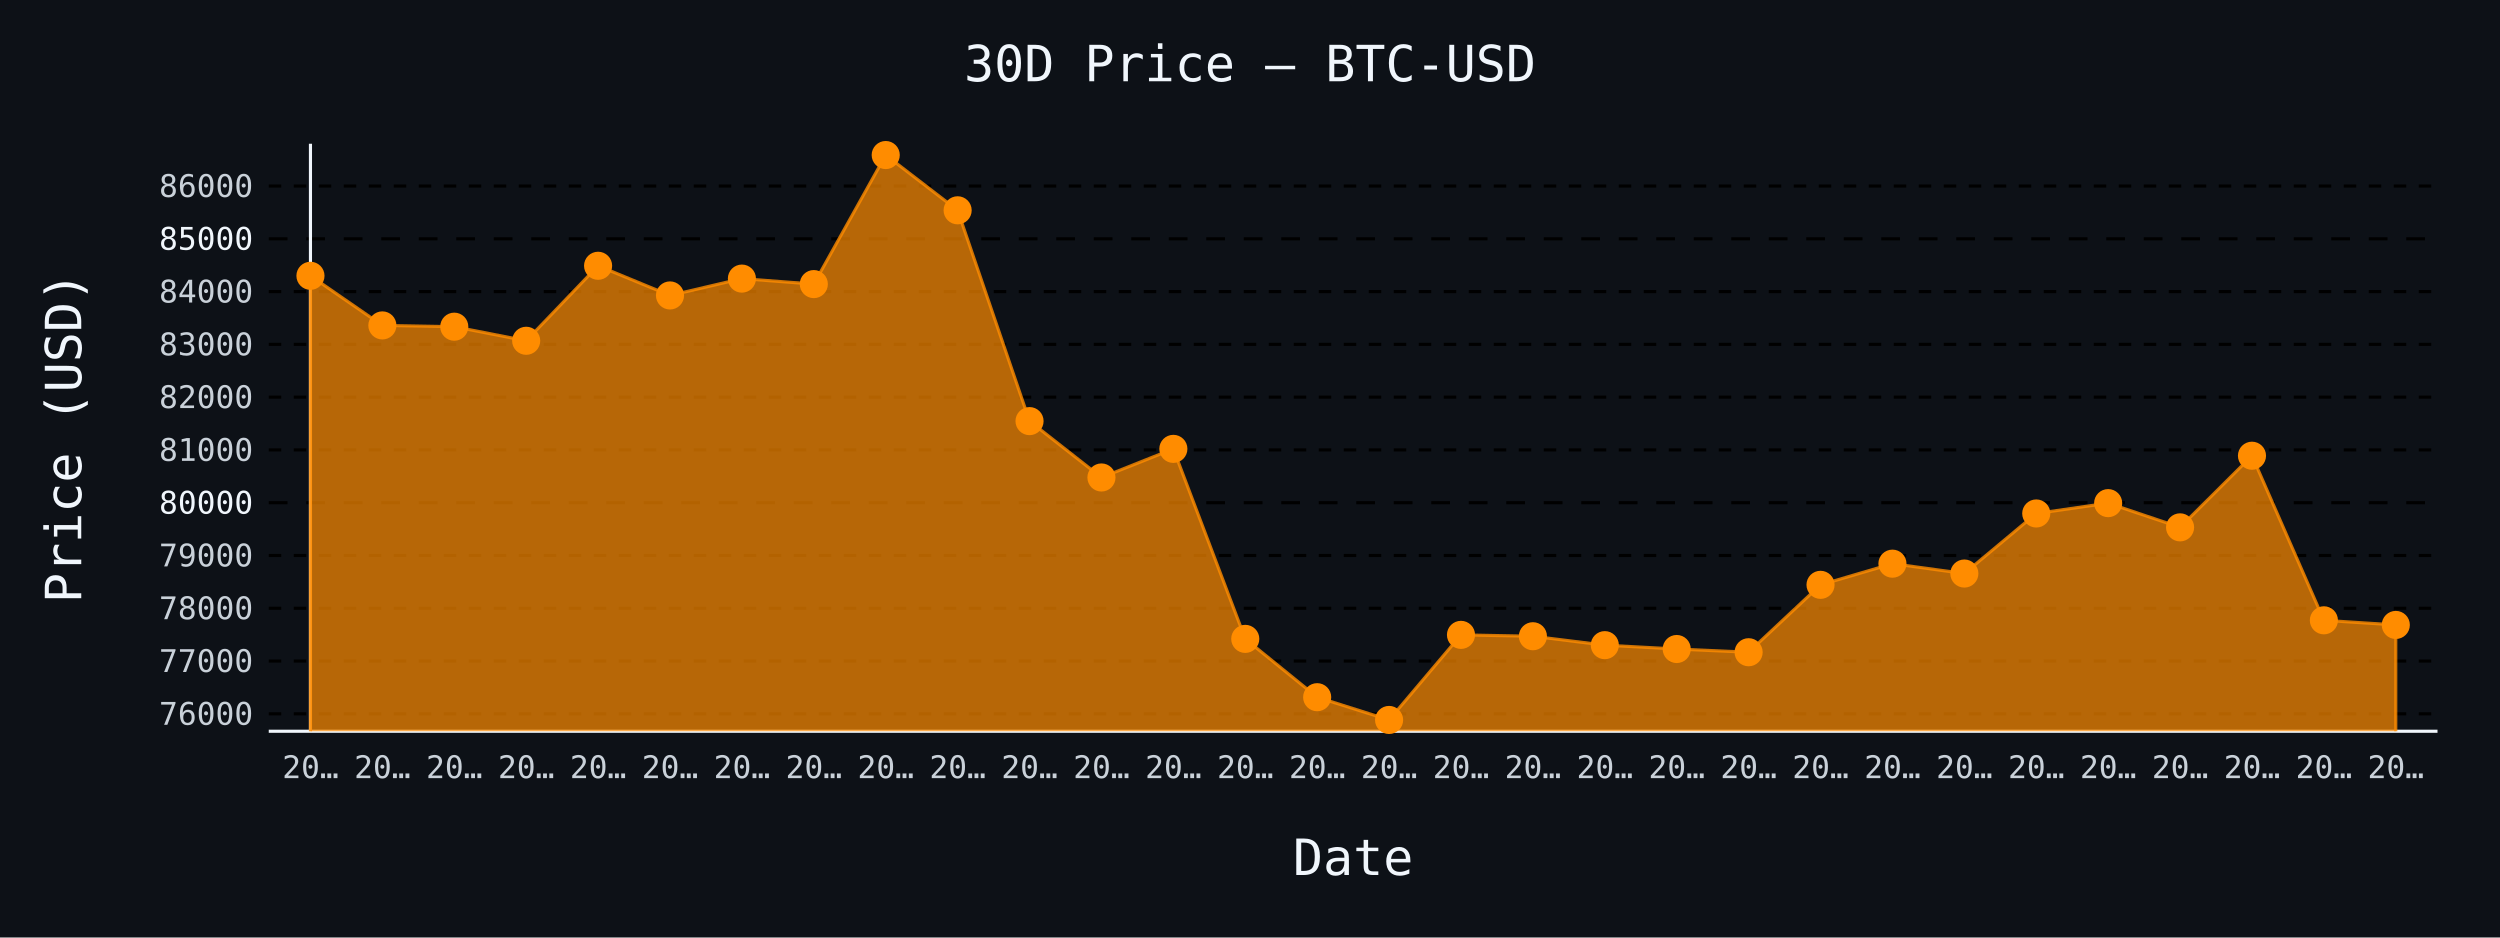
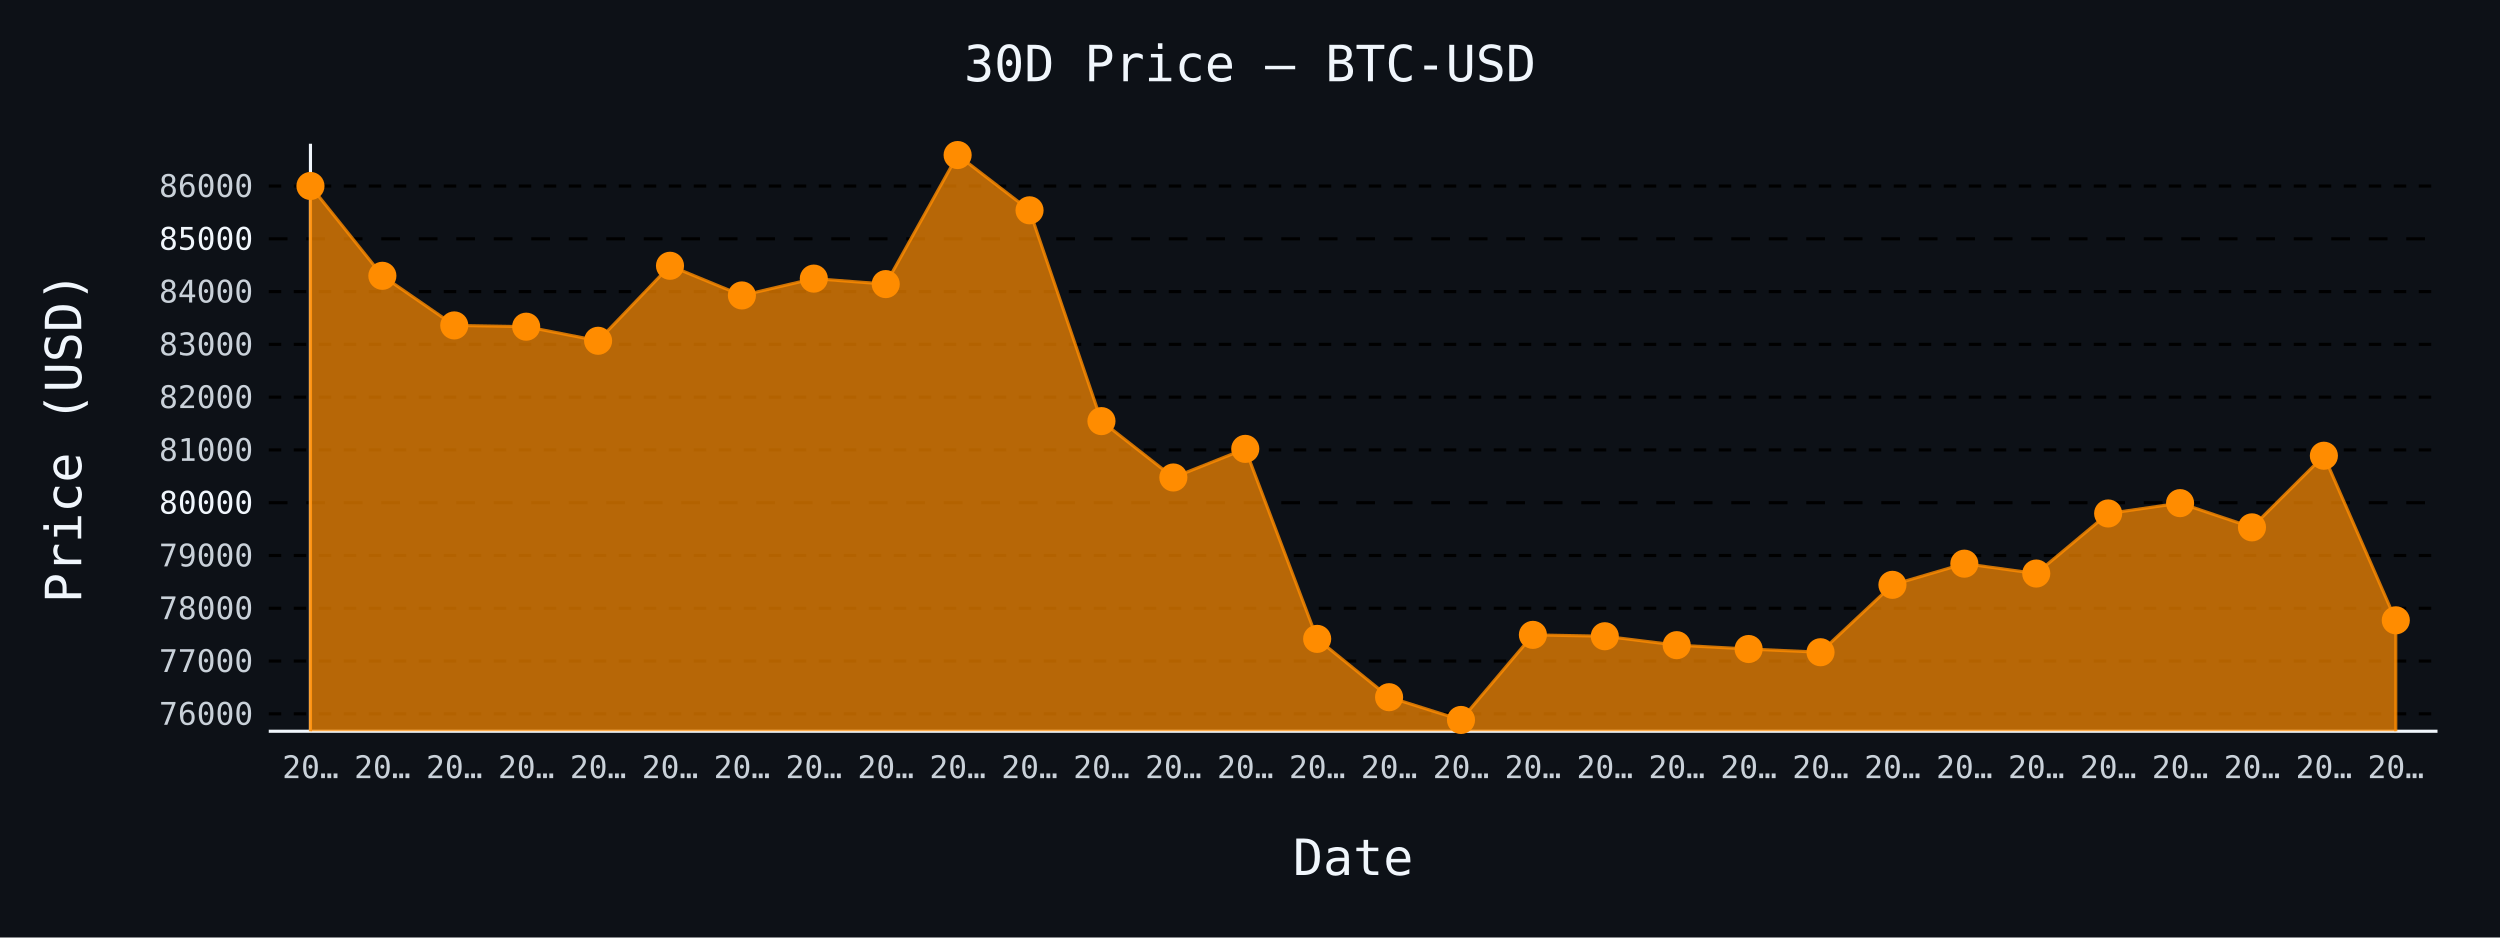
- <svg xmlns="http://www.w3.org/2000/svg" id="chart-ce1460ae-91b9-4f92-9557-21baf596080c" class="pygal-chart" viewBox="0 0 800 300">
+ <svg xmlns="http://www.w3.org/2000/svg" id="chart-2fe1a55f-26c8-42c4-84da-d072cdbf1775" class="pygal-chart" viewBox="0 0 800 300">
  <defs>
-     <style type="text/css">#chart-ce1460ae-91b9-4f92-9557-21baf596080c{-webkit-user-select:none;-webkit-font-smoothing:antialiased;font-family:monospace}#chart-ce1460ae-91b9-4f92-9557-21baf596080c .title{font-family:monospace;font-size:16px}#chart-ce1460ae-91b9-4f92-9557-21baf596080c .legends .legend text{font-family:monospace;font-size:14px}#chart-ce1460ae-91b9-4f92-9557-21baf596080c .axis text{font-family:monospace;font-size:10px}#chart-ce1460ae-91b9-4f92-9557-21baf596080c .axis text.major{font-family:monospace;font-size:10px}#chart-ce1460ae-91b9-4f92-9557-21baf596080c .text-overlay text.value{font-family:monospace;font-size:16px}#chart-ce1460ae-91b9-4f92-9557-21baf596080c .text-overlay text.label{font-family:monospace;font-size:10px}#chart-ce1460ae-91b9-4f92-9557-21baf596080c .tooltip{font-family:monospace;font-size:14px}#chart-ce1460ae-91b9-4f92-9557-21baf596080c text.no_data{font-family:monospace;font-size:64px}
- #chart-ce1460ae-91b9-4f92-9557-21baf596080c{background-color:#0d1117}#chart-ce1460ae-91b9-4f92-9557-21baf596080c path,#chart-ce1460ae-91b9-4f92-9557-21baf596080c line,#chart-ce1460ae-91b9-4f92-9557-21baf596080c rect,#chart-ce1460ae-91b9-4f92-9557-21baf596080c circle{-webkit-transition:150ms;-moz-transition:150ms;transition:150ms}#chart-ce1460ae-91b9-4f92-9557-21baf596080c .graph &gt; .background{fill:#0d1117}#chart-ce1460ae-91b9-4f92-9557-21baf596080c .plot &gt; .background{fill:#0d1117}#chart-ce1460ae-91b9-4f92-9557-21baf596080c .graph{fill:#c9d1d9}#chart-ce1460ae-91b9-4f92-9557-21baf596080c text.no_data{fill:#f0f6fc}#chart-ce1460ae-91b9-4f92-9557-21baf596080c .title{fill:#f0f6fc}#chart-ce1460ae-91b9-4f92-9557-21baf596080c .legends .legend text{fill:#c9d1d9}#chart-ce1460ae-91b9-4f92-9557-21baf596080c .legends .legend:hover text{fill:#f0f6fc}#chart-ce1460ae-91b9-4f92-9557-21baf596080c .axis .line{stroke:#f0f6fc}#chart-ce1460ae-91b9-4f92-9557-21baf596080c .axis .guide.line{stroke:#8b949e}#chart-ce1460ae-91b9-4f92-9557-21baf596080c .axis .major.line{stroke:#c9d1d9}#chart-ce1460ae-91b9-4f92-9557-21baf596080c .axis text.major{fill:#f0f6fc}#chart-ce1460ae-91b9-4f92-9557-21baf596080c .axis.y .guides:hover .guide.line,#chart-ce1460ae-91b9-4f92-9557-21baf596080c .line-graph .axis.x .guides:hover .guide.line,#chart-ce1460ae-91b9-4f92-9557-21baf596080c .stackedline-graph .axis.x .guides:hover .guide.line,#chart-ce1460ae-91b9-4f92-9557-21baf596080c .xy-graph .axis.x .guides:hover .guide.line{stroke:#f0f6fc}#chart-ce1460ae-91b9-4f92-9557-21baf596080c .axis .guides:hover text{fill:#f0f6fc}#chart-ce1460ae-91b9-4f92-9557-21baf596080c .reactive{fill-opacity:.7;stroke-opacity:.8;stroke-width:1}#chart-ce1460ae-91b9-4f92-9557-21baf596080c .ci{stroke:#c9d1d9}#chart-ce1460ae-91b9-4f92-9557-21baf596080c .reactive.active,#chart-ce1460ae-91b9-4f92-9557-21baf596080c .active .reactive{fill-opacity:.8;stroke-opacity:.9;stroke-width:4}#chart-ce1460ae-91b9-4f92-9557-21baf596080c .ci .reactive.active{stroke-width:1.5}#chart-ce1460ae-91b9-4f92-9557-21baf596080c .series text{fill:#f0f6fc}#chart-ce1460ae-91b9-4f92-9557-21baf596080c .tooltip rect{fill:#0d1117;stroke:#f0f6fc;-webkit-transition:opacity 150ms;-moz-transition:opacity 150ms;transition:opacity 150ms}#chart-ce1460ae-91b9-4f92-9557-21baf596080c .tooltip .label{fill:#c9d1d9}#chart-ce1460ae-91b9-4f92-9557-21baf596080c .tooltip .label{fill:#c9d1d9}#chart-ce1460ae-91b9-4f92-9557-21baf596080c .tooltip .legend{font-size:.8em;fill:#8b949e}#chart-ce1460ae-91b9-4f92-9557-21baf596080c .tooltip .x_label{font-size:.6em;fill:#f0f6fc}#chart-ce1460ae-91b9-4f92-9557-21baf596080c .tooltip .xlink{font-size:.5em;text-decoration:underline}#chart-ce1460ae-91b9-4f92-9557-21baf596080c .tooltip .value{font-size:1.5em}#chart-ce1460ae-91b9-4f92-9557-21baf596080c .bound{font-size:.5em}#chart-ce1460ae-91b9-4f92-9557-21baf596080c .max-value{font-size:.75em;fill:#8b949e}#chart-ce1460ae-91b9-4f92-9557-21baf596080c .map-element{fill:#0d1117;stroke:#8b949e !important}#chart-ce1460ae-91b9-4f92-9557-21baf596080c .map-element .reactive{fill-opacity:inherit;stroke-opacity:inherit}#chart-ce1460ae-91b9-4f92-9557-21baf596080c .color-0,#chart-ce1460ae-91b9-4f92-9557-21baf596080c .color-0 a:visited{stroke:#ff8c00;fill:#ff8c00}#chart-ce1460ae-91b9-4f92-9557-21baf596080c .text-overlay .color-0 text{fill:black}
- #chart-ce1460ae-91b9-4f92-9557-21baf596080c text.no_data{text-anchor:middle}#chart-ce1460ae-91b9-4f92-9557-21baf596080c .guide.line{fill:none}#chart-ce1460ae-91b9-4f92-9557-21baf596080c .centered{text-anchor:middle}#chart-ce1460ae-91b9-4f92-9557-21baf596080c .title{text-anchor:middle}#chart-ce1460ae-91b9-4f92-9557-21baf596080c .legends .legend text{fill-opacity:1}#chart-ce1460ae-91b9-4f92-9557-21baf596080c .axis.x text{text-anchor:middle}#chart-ce1460ae-91b9-4f92-9557-21baf596080c .axis.x:not(.web) text[transform]{text-anchor:start}#chart-ce1460ae-91b9-4f92-9557-21baf596080c .axis.x:not(.web) text[transform].backwards{text-anchor:end}#chart-ce1460ae-91b9-4f92-9557-21baf596080c .axis.y text{text-anchor:end}#chart-ce1460ae-91b9-4f92-9557-21baf596080c .axis.y text[transform].backwards{text-anchor:start}#chart-ce1460ae-91b9-4f92-9557-21baf596080c .axis.y2 text{text-anchor:start}#chart-ce1460ae-91b9-4f92-9557-21baf596080c .axis.y2 text[transform].backwards{text-anchor:end}#chart-ce1460ae-91b9-4f92-9557-21baf596080c .axis .guide.line{stroke-dasharray:4,4;stroke:black}#chart-ce1460ae-91b9-4f92-9557-21baf596080c .axis .major.guide.line{stroke-dasharray:6,6;stroke:black}#chart-ce1460ae-91b9-4f92-9557-21baf596080c .horizontal .axis.y .guide.line,#chart-ce1460ae-91b9-4f92-9557-21baf596080c .horizontal .axis.y2 .guide.line,#chart-ce1460ae-91b9-4f92-9557-21baf596080c .vertical .axis.x .guide.line{opacity:0}#chart-ce1460ae-91b9-4f92-9557-21baf596080c .horizontal .axis.always_show .guide.line,#chart-ce1460ae-91b9-4f92-9557-21baf596080c .vertical .axis.always_show .guide.line{opacity:1 !important}#chart-ce1460ae-91b9-4f92-9557-21baf596080c .axis.y .guides:hover .guide.line,#chart-ce1460ae-91b9-4f92-9557-21baf596080c .axis.y2 .guides:hover .guide.line,#chart-ce1460ae-91b9-4f92-9557-21baf596080c .axis.x .guides:hover .guide.line{opacity:1}#chart-ce1460ae-91b9-4f92-9557-21baf596080c .axis .guides:hover text{opacity:1}#chart-ce1460ae-91b9-4f92-9557-21baf596080c .nofill{fill:none}#chart-ce1460ae-91b9-4f92-9557-21baf596080c .subtle-fill{fill-opacity:.2}#chart-ce1460ae-91b9-4f92-9557-21baf596080c .dot{stroke-width:1px;fill-opacity:1;stroke-opacity:1}#chart-ce1460ae-91b9-4f92-9557-21baf596080c .dot.active{stroke-width:5px}#chart-ce1460ae-91b9-4f92-9557-21baf596080c .dot.negative{fill:transparent}#chart-ce1460ae-91b9-4f92-9557-21baf596080c text,#chart-ce1460ae-91b9-4f92-9557-21baf596080c tspan{stroke:none !important}#chart-ce1460ae-91b9-4f92-9557-21baf596080c .series text.active{opacity:1}#chart-ce1460ae-91b9-4f92-9557-21baf596080c .tooltip rect{fill-opacity:.95;stroke-width:.5}#chart-ce1460ae-91b9-4f92-9557-21baf596080c .tooltip text{fill-opacity:1}#chart-ce1460ae-91b9-4f92-9557-21baf596080c .showable{visibility:hidden}#chart-ce1460ae-91b9-4f92-9557-21baf596080c .showable.shown{visibility:visible}#chart-ce1460ae-91b9-4f92-9557-21baf596080c .gauge-background{fill:rgba(229,229,229,1);stroke:none}#chart-ce1460ae-91b9-4f92-9557-21baf596080c .bg-lines{stroke:#0d1117;stroke-width:2px}</style>
+     <style type="text/css">#chart-2fe1a55f-26c8-42c4-84da-d072cdbf1775{-webkit-user-select:none;-webkit-font-smoothing:antialiased;font-family:monospace}#chart-2fe1a55f-26c8-42c4-84da-d072cdbf1775 .title{font-family:monospace;font-size:16px}#chart-2fe1a55f-26c8-42c4-84da-d072cdbf1775 .legends .legend text{font-family:monospace;font-size:14px}#chart-2fe1a55f-26c8-42c4-84da-d072cdbf1775 .axis text{font-family:monospace;font-size:10px}#chart-2fe1a55f-26c8-42c4-84da-d072cdbf1775 .axis text.major{font-family:monospace;font-size:10px}#chart-2fe1a55f-26c8-42c4-84da-d072cdbf1775 .text-overlay text.value{font-family:monospace;font-size:16px}#chart-2fe1a55f-26c8-42c4-84da-d072cdbf1775 .text-overlay text.label{font-family:monospace;font-size:10px}#chart-2fe1a55f-26c8-42c4-84da-d072cdbf1775 .tooltip{font-family:monospace;font-size:14px}#chart-2fe1a55f-26c8-42c4-84da-d072cdbf1775 text.no_data{font-family:monospace;font-size:64px}
+ #chart-2fe1a55f-26c8-42c4-84da-d072cdbf1775{background-color:#0d1117}#chart-2fe1a55f-26c8-42c4-84da-d072cdbf1775 path,#chart-2fe1a55f-26c8-42c4-84da-d072cdbf1775 line,#chart-2fe1a55f-26c8-42c4-84da-d072cdbf1775 rect,#chart-2fe1a55f-26c8-42c4-84da-d072cdbf1775 circle{-webkit-transition:150ms;-moz-transition:150ms;transition:150ms}#chart-2fe1a55f-26c8-42c4-84da-d072cdbf1775 .graph &gt; .background{fill:#0d1117}#chart-2fe1a55f-26c8-42c4-84da-d072cdbf1775 .plot &gt; .background{fill:#0d1117}#chart-2fe1a55f-26c8-42c4-84da-d072cdbf1775 .graph{fill:#c9d1d9}#chart-2fe1a55f-26c8-42c4-84da-d072cdbf1775 text.no_data{fill:#f0f6fc}#chart-2fe1a55f-26c8-42c4-84da-d072cdbf1775 .title{fill:#f0f6fc}#chart-2fe1a55f-26c8-42c4-84da-d072cdbf1775 .legends .legend text{fill:#c9d1d9}#chart-2fe1a55f-26c8-42c4-84da-d072cdbf1775 .legends .legend:hover text{fill:#f0f6fc}#chart-2fe1a55f-26c8-42c4-84da-d072cdbf1775 .axis .line{stroke:#f0f6fc}#chart-2fe1a55f-26c8-42c4-84da-d072cdbf1775 .axis .guide.line{stroke:#8b949e}#chart-2fe1a55f-26c8-42c4-84da-d072cdbf1775 .axis .major.line{stroke:#c9d1d9}#chart-2fe1a55f-26c8-42c4-84da-d072cdbf1775 .axis text.major{fill:#f0f6fc}#chart-2fe1a55f-26c8-42c4-84da-d072cdbf1775 .axis.y .guides:hover .guide.line,#chart-2fe1a55f-26c8-42c4-84da-d072cdbf1775 .line-graph .axis.x .guides:hover .guide.line,#chart-2fe1a55f-26c8-42c4-84da-d072cdbf1775 .stackedline-graph .axis.x .guides:hover .guide.line,#chart-2fe1a55f-26c8-42c4-84da-d072cdbf1775 .xy-graph .axis.x .guides:hover .guide.line{stroke:#f0f6fc}#chart-2fe1a55f-26c8-42c4-84da-d072cdbf1775 .axis .guides:hover text{fill:#f0f6fc}#chart-2fe1a55f-26c8-42c4-84da-d072cdbf1775 .reactive{fill-opacity:.7;stroke-opacity:.8;stroke-width:1}#chart-2fe1a55f-26c8-42c4-84da-d072cdbf1775 .ci{stroke:#c9d1d9}#chart-2fe1a55f-26c8-42c4-84da-d072cdbf1775 .reactive.active,#chart-2fe1a55f-26c8-42c4-84da-d072cdbf1775 .active .reactive{fill-opacity:.8;stroke-opacity:.9;stroke-width:4}#chart-2fe1a55f-26c8-42c4-84da-d072cdbf1775 .ci .reactive.active{stroke-width:1.5}#chart-2fe1a55f-26c8-42c4-84da-d072cdbf1775 .series text{fill:#f0f6fc}#chart-2fe1a55f-26c8-42c4-84da-d072cdbf1775 .tooltip rect{fill:#0d1117;stroke:#f0f6fc;-webkit-transition:opacity 150ms;-moz-transition:opacity 150ms;transition:opacity 150ms}#chart-2fe1a55f-26c8-42c4-84da-d072cdbf1775 .tooltip .label{fill:#c9d1d9}#chart-2fe1a55f-26c8-42c4-84da-d072cdbf1775 .tooltip .label{fill:#c9d1d9}#chart-2fe1a55f-26c8-42c4-84da-d072cdbf1775 .tooltip .legend{font-size:.8em;fill:#8b949e}#chart-2fe1a55f-26c8-42c4-84da-d072cdbf1775 .tooltip .x_label{font-size:.6em;fill:#f0f6fc}#chart-2fe1a55f-26c8-42c4-84da-d072cdbf1775 .tooltip .xlink{font-size:.5em;text-decoration:underline}#chart-2fe1a55f-26c8-42c4-84da-d072cdbf1775 .tooltip .value{font-size:1.5em}#chart-2fe1a55f-26c8-42c4-84da-d072cdbf1775 .bound{font-size:.5em}#chart-2fe1a55f-26c8-42c4-84da-d072cdbf1775 .max-value{font-size:.75em;fill:#8b949e}#chart-2fe1a55f-26c8-42c4-84da-d072cdbf1775 .map-element{fill:#0d1117;stroke:#8b949e !important}#chart-2fe1a55f-26c8-42c4-84da-d072cdbf1775 .map-element .reactive{fill-opacity:inherit;stroke-opacity:inherit}#chart-2fe1a55f-26c8-42c4-84da-d072cdbf1775 .color-0,#chart-2fe1a55f-26c8-42c4-84da-d072cdbf1775 .color-0 a:visited{stroke:#ff8c00;fill:#ff8c00}#chart-2fe1a55f-26c8-42c4-84da-d072cdbf1775 .text-overlay .color-0 text{fill:black}
+ #chart-2fe1a55f-26c8-42c4-84da-d072cdbf1775 text.no_data{text-anchor:middle}#chart-2fe1a55f-26c8-42c4-84da-d072cdbf1775 .guide.line{fill:none}#chart-2fe1a55f-26c8-42c4-84da-d072cdbf1775 .centered{text-anchor:middle}#chart-2fe1a55f-26c8-42c4-84da-d072cdbf1775 .title{text-anchor:middle}#chart-2fe1a55f-26c8-42c4-84da-d072cdbf1775 .legends .legend text{fill-opacity:1}#chart-2fe1a55f-26c8-42c4-84da-d072cdbf1775 .axis.x text{text-anchor:middle}#chart-2fe1a55f-26c8-42c4-84da-d072cdbf1775 .axis.x:not(.web) text[transform]{text-anchor:start}#chart-2fe1a55f-26c8-42c4-84da-d072cdbf1775 .axis.x:not(.web) text[transform].backwards{text-anchor:end}#chart-2fe1a55f-26c8-42c4-84da-d072cdbf1775 .axis.y text{text-anchor:end}#chart-2fe1a55f-26c8-42c4-84da-d072cdbf1775 .axis.y text[transform].backwards{text-anchor:start}#chart-2fe1a55f-26c8-42c4-84da-d072cdbf1775 .axis.y2 text{text-anchor:start}#chart-2fe1a55f-26c8-42c4-84da-d072cdbf1775 .axis.y2 text[transform].backwards{text-anchor:end}#chart-2fe1a55f-26c8-42c4-84da-d072cdbf1775 .axis .guide.line{stroke-dasharray:4,4;stroke:black}#chart-2fe1a55f-26c8-42c4-84da-d072cdbf1775 .axis .major.guide.line{stroke-dasharray:6,6;stroke:black}#chart-2fe1a55f-26c8-42c4-84da-d072cdbf1775 .horizontal .axis.y .guide.line,#chart-2fe1a55f-26c8-42c4-84da-d072cdbf1775 .horizontal .axis.y2 .guide.line,#chart-2fe1a55f-26c8-42c4-84da-d072cdbf1775 .vertical .axis.x .guide.line{opacity:0}#chart-2fe1a55f-26c8-42c4-84da-d072cdbf1775 .horizontal .axis.always_show .guide.line,#chart-2fe1a55f-26c8-42c4-84da-d072cdbf1775 .vertical .axis.always_show .guide.line{opacity:1 !important}#chart-2fe1a55f-26c8-42c4-84da-d072cdbf1775 .axis.y .guides:hover .guide.line,#chart-2fe1a55f-26c8-42c4-84da-d072cdbf1775 .axis.y2 .guides:hover .guide.line,#chart-2fe1a55f-26c8-42c4-84da-d072cdbf1775 .axis.x .guides:hover .guide.line{opacity:1}#chart-2fe1a55f-26c8-42c4-84da-d072cdbf1775 .axis .guides:hover text{opacity:1}#chart-2fe1a55f-26c8-42c4-84da-d072cdbf1775 .nofill{fill:none}#chart-2fe1a55f-26c8-42c4-84da-d072cdbf1775 .subtle-fill{fill-opacity:.2}#chart-2fe1a55f-26c8-42c4-84da-d072cdbf1775 .dot{stroke-width:1px;fill-opacity:1;stroke-opacity:1}#chart-2fe1a55f-26c8-42c4-84da-d072cdbf1775 .dot.active{stroke-width:5px}#chart-2fe1a55f-26c8-42c4-84da-d072cdbf1775 .dot.negative{fill:transparent}#chart-2fe1a55f-26c8-42c4-84da-d072cdbf1775 text,#chart-2fe1a55f-26c8-42c4-84da-d072cdbf1775 tspan{stroke:none !important}#chart-2fe1a55f-26c8-42c4-84da-d072cdbf1775 .series text.active{opacity:1}#chart-2fe1a55f-26c8-42c4-84da-d072cdbf1775 .tooltip rect{fill-opacity:.95;stroke-width:.5}#chart-2fe1a55f-26c8-42c4-84da-d072cdbf1775 .tooltip text{fill-opacity:1}#chart-2fe1a55f-26c8-42c4-84da-d072cdbf1775 .showable{visibility:hidden}#chart-2fe1a55f-26c8-42c4-84da-d072cdbf1775 .showable.shown{visibility:visible}#chart-2fe1a55f-26c8-42c4-84da-d072cdbf1775 .gauge-background{fill:rgba(229,229,229,1);stroke:none}#chart-2fe1a55f-26c8-42c4-84da-d072cdbf1775 .bg-lines{stroke:#0d1117;stroke-width:2px}</style>
  </defs>
  <g class="graph line-graph vertical">
    <rect x="0" y="0" width="800" height="300" class="background" />
    <g transform="translate(86, 46)" class="plot">
      <rect x="0" y="0" width="694.0" height="188" class="background" />
      <g class="axis y always_show">
        <path d="M0 188 h694" class="line" />
        <g class="guides">
          <path d="M0 182.425 h694" class="guide line" />
          <text x="-5" y="185.925" class="">76000</text>
        </g>
        <g class="guides">
          <path d="M0 165.536 h694" class="guide line" />
          <text x="-5" y="169.036" class="">77000</text>
        </g>
        <g class="guides">
          <path d="M0 148.646 h694" class="guide line" />
          <text x="-5" y="152.146" class="">78000</text>
        </g>
        <g class="guides">
          <path d="M0 131.757 h694" class="guide line" />
          <text x="-5" y="135.257" class="">79000</text>
        </g>
        <g class="guides">
          <path d="M0 114.867 h694" class="major guide line" />
          <text x="-5" y="118.367" class="major">80000</text>
        </g>
        <g class="guides">
          <path d="M0 97.977 h694" class="guide line" />
          <text x="-5" y="101.477" class="">81000</text>
        </g>
        <g class="guides">
          <path d="M0 81.088 h694" class="guide line" />
          <text x="-5" y="84.588" class="">82000</text>
        </g>
        <g class="guides">
          <path d="M0 64.198 h694" class="guide line" />
          <text x="-5" y="67.698" class="">83000</text>
        </g>
        <g class="guides">
          <path d="M0 47.309 h694" class="guide line" />
          <text x="-5" y="50.809" class="">84000</text>
        </g>
        <g class="guides">
          <path d="M0 30.419 h694" class="major guide line" />
          <text x="-5" y="33.919" class="major">85000</text>
        </g>
        <g class="guides">
          <path d="M0 13.53 h694" class="guide line" />
          <text x="-5" y="17.03" class="">86000</text>
        </g>
      </g>
      <g class="axis x">
        <g class="guides">
          <path d="M13.346 0 v188" class="line" />
          <text x="13.346" y="203.0" class="">20…</text>
        </g>
        <g class="guides">
          <path d="M36.357 0 v188" class="guide line" />
          <text x="36.357" y="203.0" class="">20…</text>
        </g>
        <g class="guides">
          <path d="M59.367 0 v188" class="guide line" />
          <text x="59.367" y="203.0" class="">20…</text>
        </g>
        <g class="guides">
          <path d="M82.378 0 v188" class="guide line" />
          <text x="82.378" y="203.0" class="">20…</text>
        </g>
        <g class="guides">
          <path d="M105.389 0 v188" class="guide line" />
          <text x="105.389" y="203.0" class="">20…</text>
        </g>
        <g class="guides">
          <path d="M128.399 0 v188" class="guide line" />
          <text x="128.399" y="203.0" class="">20…</text>
        </g>
        <g class="guides">
          <path d="M151.41 0 v188" class="guide line" />
          <text x="151.41" y="203.0" class="">20…</text>
        </g>
        <g class="guides">
          <path d="M174.42 0 v188" class="guide line" />
          <text x="174.42" y="203.0" class="">20…</text>
        </g>
        <g class="guides">
          <path d="M197.431 0 v188" class="guide line" />
          <text x="197.431" y="203.0" class="">20…</text>
        </g>
        <g class="guides">
          <path d="M220.442 0 v188" class="guide line" />
          <text x="220.442" y="203.0" class="">20…</text>
        </g>
        <g class="guides">
          <path d="M243.452 0 v188" class="guide line" />
          <text x="243.452" y="203.0" class="">20…</text>
        </g>
        <g class="guides">
          <path d="M266.463 0 v188" class="guide line" />
          <text x="266.463" y="203.0" class="">20…</text>
        </g>
        <g class="guides">
          <path d="M289.473 0 v188" class="guide line" />
          <text x="289.473" y="203.0" class="">20…</text>
        </g>
        <g class="guides">
          <path d="M312.484 0 v188" class="guide line" />
          <text x="312.484" y="203.0" class="">20…</text>
        </g>
        <g class="guides">
          <path d="M335.495 0 v188" class="guide line" />
          <text x="335.495" y="203.0" class="">20…</text>
        </g>
        <g class="guides">
          <path d="M358.505 0 v188" class="guide line" />
          <text x="358.505" y="203.0" class="">20…</text>
        </g>
        <g class="guides">
          <path d="M381.516 0 v188" class="guide line" />
          <text x="381.516" y="203.0" class="">20…</text>
        </g>
        <g class="guides">
          <path d="M404.527 0 v188" class="guide line" />
          <text x="404.527" y="203.0" class="">20…</text>
        </g>
        <g class="guides">
          <path d="M427.537 0 v188" class="guide line" />
          <text x="427.537" y="203.0" class="">20…</text>
        </g>
        <g class="guides">
          <path d="M450.548 0 v188" class="guide line" />
          <text x="450.548" y="203.0" class="">20…</text>
        </g>
        <g class="guides">
          <path d="M473.558 0 v188" class="guide line" />
          <text x="473.558" y="203.0" class="">20…</text>
        </g>
        <g class="guides">
          <path d="M496.569 0 v188" class="guide line" />
          <text x="496.569" y="203.0" class="">20…</text>
        </g>
        <g class="guides">
          <path d="M519.58 0 v188" class="guide line" />
          <text x="519.58" y="203.0" class="">20…</text>
        </g>
        <g class="guides">
          <path d="M542.59 0 v188" class="guide line" />
          <text x="542.59" y="203.0" class="">20…</text>
        </g>
        <g class="guides">
          <path d="M565.601 0 v188" class="guide line" />
          <text x="565.601" y="203.0" class="">20…</text>
        </g>
        <g class="guides">
          <path d="M588.611 0 v188" class="guide line" />
          <text x="588.611" y="203.0" class="">20…</text>
        </g>
        <g class="guides">
          <path d="M611.622 0 v188" class="guide line" />
          <text x="611.622" y="203.0" class="">20…</text>
        </g>
        <g class="guides">
          <path d="M634.633 0 v188" class="guide line" />
          <text x="634.633" y="203.0" class="">20…</text>
        </g>
        <g class="guides">
          <path d="M657.643 0 v188" class="guide line" />
          <text x="657.643" y="203.0" class="">20…</text>
        </g>
        <g class="guides">
          <path d="M680.654 0 v188" class="guide line" />
          <text x="680.654" y="203.0" class="">20…</text>
        </g>
      </g>
      <g class="series serie-0 color-0">
-         <path d="M13.346 188 L13.346 42.259 36.357 58.135 59.367 58.54 82.378 63.05 105.389 39.05 128.399 48.542 151.41 43.154 174.42 44.91 197.431 3.615 220.442 21.299 243.452 88.756 266.463 106.794 289.473 97.64 312.484 158.442 335.495 177.105 358.505 184.385 381.516 157.159 404.527 157.598 427.537 160.452 450.548 161.685 473.558 162.715 496.569 141.147 519.58 134.375 542.59 137.533 565.601 118.313 588.611 115.002 611.622 122.755 634.633 99.835 657.643 152.497 680.654 153.983 680.654 188" class="line reactive" />
+         <path d="M13.346 188 L13.346 13.513 36.357 42.259 59.367 58.135 82.378 58.54 105.389 63.05 128.399 39.05 151.41 48.542 174.42 43.154 197.431 44.91 220.442 3.615 243.452 21.299 266.463 88.756 289.473 106.794 312.484 97.64 335.495 158.442 358.505 177.105 381.516 184.385 404.527 157.159 427.537 157.598 450.548 160.452 473.558 161.685 496.569 162.715 519.58 141.147 542.59 134.375 565.601 137.533 588.611 118.313 611.622 115.002 634.633 122.755 657.643 99.835 680.654 152.497 680.654 188" class="line reactive" />
      </g>
    </g>
    <g class="titles">
      <text x="400.0" y="26" class="title plot_title">30D Price — BTC-USD</text>
      <text x="433.0" y="280" class="title">Date</text>
      <text x="0" y="166.0" class="title" transform="rotate(-90 0 140)">Price (USD)</text>
    </g>
    <g transform="translate(86, 46)" class="plot overlay">
      <g class="series serie-0 color-0">
        <g class="dots">
-           <circle cx="13.346" cy="42.259" r="4" class="dot reactive tooltip-trigger" />
-         </g>
-         <g class="dots">
-           <circle cx="36.357" cy="58.135" r="4" class="dot reactive tooltip-trigger" />
-         </g>
-         <g class="dots">
-           <circle cx="59.367" cy="58.54" r="4" class="dot reactive tooltip-trigger" />
-         </g>
-         <g class="dots">
-           <circle cx="82.378" cy="63.05" r="4" class="dot reactive tooltip-trigger" />
-         </g>
-         <g class="dots">
-           <circle cx="105.389" cy="39.05" r="4" class="dot reactive tooltip-trigger" />
-         </g>
-         <g class="dots">
-           <circle cx="128.399" cy="48.542" r="4" class="dot reactive tooltip-trigger" />
-         </g>
-         <g class="dots">
-           <circle cx="151.41" cy="43.154" r="4" class="dot reactive tooltip-trigger" />
-         </g>
-         <g class="dots">
-           <circle cx="174.42" cy="44.91" r="4" class="dot reactive tooltip-trigger" />
-         </g>
-         <g class="dots">
-           <circle cx="197.431" cy="3.615" r="4" class="dot reactive tooltip-trigger" />
-         </g>
-         <g class="dots">
-           <circle cx="220.442" cy="21.299" r="4" class="dot reactive tooltip-trigger" />
-         </g>
-         <g class="dots">
-           <circle cx="243.452" cy="88.756" r="4" class="dot reactive tooltip-trigger" />
-         </g>
-         <g class="dots">
-           <circle cx="266.463" cy="106.794" r="4" class="dot reactive tooltip-trigger" />
-         </g>
-         <g class="dots">
-           <circle cx="289.473" cy="97.64" r="4" class="dot reactive tooltip-trigger" />
-         </g>
-         <g class="dots">
-           <circle cx="312.484" cy="158.442" r="4" class="dot reactive tooltip-trigger" />
-         </g>
-         <g class="dots">
-           <circle cx="335.495" cy="177.105" r="4" class="dot reactive tooltip-trigger" />
-         </g>
-         <g class="dots">
-           <circle cx="358.505" cy="184.385" r="4" class="dot reactive tooltip-trigger" />
-         </g>
-         <g class="dots">
-           <circle cx="381.516" cy="157.159" r="4" class="dot reactive tooltip-trigger" />
-         </g>
-         <g class="dots">
-           <circle cx="404.527" cy="157.598" r="4" class="dot reactive tooltip-trigger" />
-         </g>
-         <g class="dots">
-           <circle cx="427.537" cy="160.452" r="4" class="dot reactive tooltip-trigger" />
-         </g>
-         <g class="dots">
-           <circle cx="450.548" cy="161.685" r="4" class="dot reactive tooltip-trigger" />
-         </g>
-         <g class="dots">
-           <circle cx="473.558" cy="162.715" r="4" class="dot reactive tooltip-trigger" />
-         </g>
-         <g class="dots">
-           <circle cx="496.569" cy="141.147" r="4" class="dot reactive tooltip-trigger" />
-         </g>
-         <g class="dots">
-           <circle cx="519.58" cy="134.375" r="4" class="dot reactive tooltip-trigger" />
-         </g>
-         <g class="dots">
-           <circle cx="542.59" cy="137.533" r="4" class="dot reactive tooltip-trigger" />
-         </g>
-         <g class="dots">
-           <circle cx="565.601" cy="118.313" r="4" class="dot reactive tooltip-trigger" />
-         </g>
-         <g class="dots">
-           <circle cx="588.611" cy="115.002" r="4" class="dot reactive tooltip-trigger" />
-         </g>
-         <g class="dots">
-           <circle cx="611.622" cy="122.755" r="4" class="dot reactive tooltip-trigger" />
-         </g>
-         <g class="dots">
-           <circle cx="634.633" cy="99.835" r="4" class="dot reactive tooltip-trigger" />
-         </g>
-         <g class="dots">
-           <circle cx="657.643" cy="152.497" r="4" class="dot reactive tooltip-trigger" />
-         </g>
-         <g class="dots">
-           <circle cx="680.654" cy="153.983" r="4" class="dot reactive tooltip-trigger" />
+           <circle cx="13.346" cy="13.513" r="4" class="dot reactive tooltip-trigger" />
+         </g>
+         <g class="dots">
+           <circle cx="36.357" cy="42.259" r="4" class="dot reactive tooltip-trigger" />
+         </g>
+         <g class="dots">
+           <circle cx="59.367" cy="58.135" r="4" class="dot reactive tooltip-trigger" />
+         </g>
+         <g class="dots">
+           <circle cx="82.378" cy="58.54" r="4" class="dot reactive tooltip-trigger" />
+         </g>
+         <g class="dots">
+           <circle cx="105.389" cy="63.05" r="4" class="dot reactive tooltip-trigger" />
+         </g>
+         <g class="dots">
+           <circle cx="128.399" cy="39.05" r="4" class="dot reactive tooltip-trigger" />
+         </g>
+         <g class="dots">
+           <circle cx="151.41" cy="48.542" r="4" class="dot reactive tooltip-trigger" />
+         </g>
+         <g class="dots">
+           <circle cx="174.42" cy="43.154" r="4" class="dot reactive tooltip-trigger" />
+         </g>
+         <g class="dots">
+           <circle cx="197.431" cy="44.91" r="4" class="dot reactive tooltip-trigger" />
+         </g>
+         <g class="dots">
+           <circle cx="220.442" cy="3.615" r="4" class="dot reactive tooltip-trigger" />
+         </g>
+         <g class="dots">
+           <circle cx="243.452" cy="21.299" r="4" class="dot reactive tooltip-trigger" />
+         </g>
+         <g class="dots">
+           <circle cx="266.463" cy="88.756" r="4" class="dot reactive tooltip-trigger" />
+         </g>
+         <g class="dots">
+           <circle cx="289.473" cy="106.794" r="4" class="dot reactive tooltip-trigger" />
+         </g>
+         <g class="dots">
+           <circle cx="312.484" cy="97.64" r="4" class="dot reactive tooltip-trigger" />
+         </g>
+         <g class="dots">
+           <circle cx="335.495" cy="158.442" r="4" class="dot reactive tooltip-trigger" />
+         </g>
+         <g class="dots">
+           <circle cx="358.505" cy="177.105" r="4" class="dot reactive tooltip-trigger" />
+         </g>
+         <g class="dots">
+           <circle cx="381.516" cy="184.385" r="4" class="dot reactive tooltip-trigger" />
+         </g>
+         <g class="dots">
+           <circle cx="404.527" cy="157.159" r="4" class="dot reactive tooltip-trigger" />
+         </g>
+         <g class="dots">
+           <circle cx="427.537" cy="157.598" r="4" class="dot reactive tooltip-trigger" />
+         </g>
+         <g class="dots">
+           <circle cx="450.548" cy="160.452" r="4" class="dot reactive tooltip-trigger" />
+         </g>
+         <g class="dots">
+           <circle cx="473.558" cy="161.685" r="4" class="dot reactive tooltip-trigger" />
+         </g>
+         <g class="dots">
+           <circle cx="496.569" cy="162.715" r="4" class="dot reactive tooltip-trigger" />
+         </g>
+         <g class="dots">
+           <circle cx="519.58" cy="141.147" r="4" class="dot reactive tooltip-trigger" />
+         </g>
+         <g class="dots">
+           <circle cx="542.59" cy="134.375" r="4" class="dot reactive tooltip-trigger" />
+         </g>
+         <g class="dots">
+           <circle cx="565.601" cy="137.533" r="4" class="dot reactive tooltip-trigger" />
+         </g>
+         <g class="dots">
+           <circle cx="588.611" cy="118.313" r="4" class="dot reactive tooltip-trigger" />
+         </g>
+         <g class="dots">
+           <circle cx="611.622" cy="115.002" r="4" class="dot reactive tooltip-trigger" />
+         </g>
+         <g class="dots">
+           <circle cx="634.633" cy="122.755" r="4" class="dot reactive tooltip-trigger" />
+         </g>
+         <g class="dots">
+           <circle cx="657.643" cy="99.835" r="4" class="dot reactive tooltip-trigger" />
+         </g>
+         <g class="dots">
+           <circle cx="680.654" cy="152.497" r="4" class="dot reactive tooltip-trigger" />
        </g>
      </g>
    </g>
    <g transform="translate(86, 46)" class="plot text-overlay">
      <g class="series serie-0 color-0" />
    </g>
    <g transform="translate(86, 46)" class="plot tooltip-overlay">
      <g transform="translate(0 0)" style="opacity: 0" class="tooltip">
        <rect rx="0" ry="0" width="0" height="0" class="tooltip-box" />
        <g class="text" />
      </g>
    </g>
  </g>
</svg>
